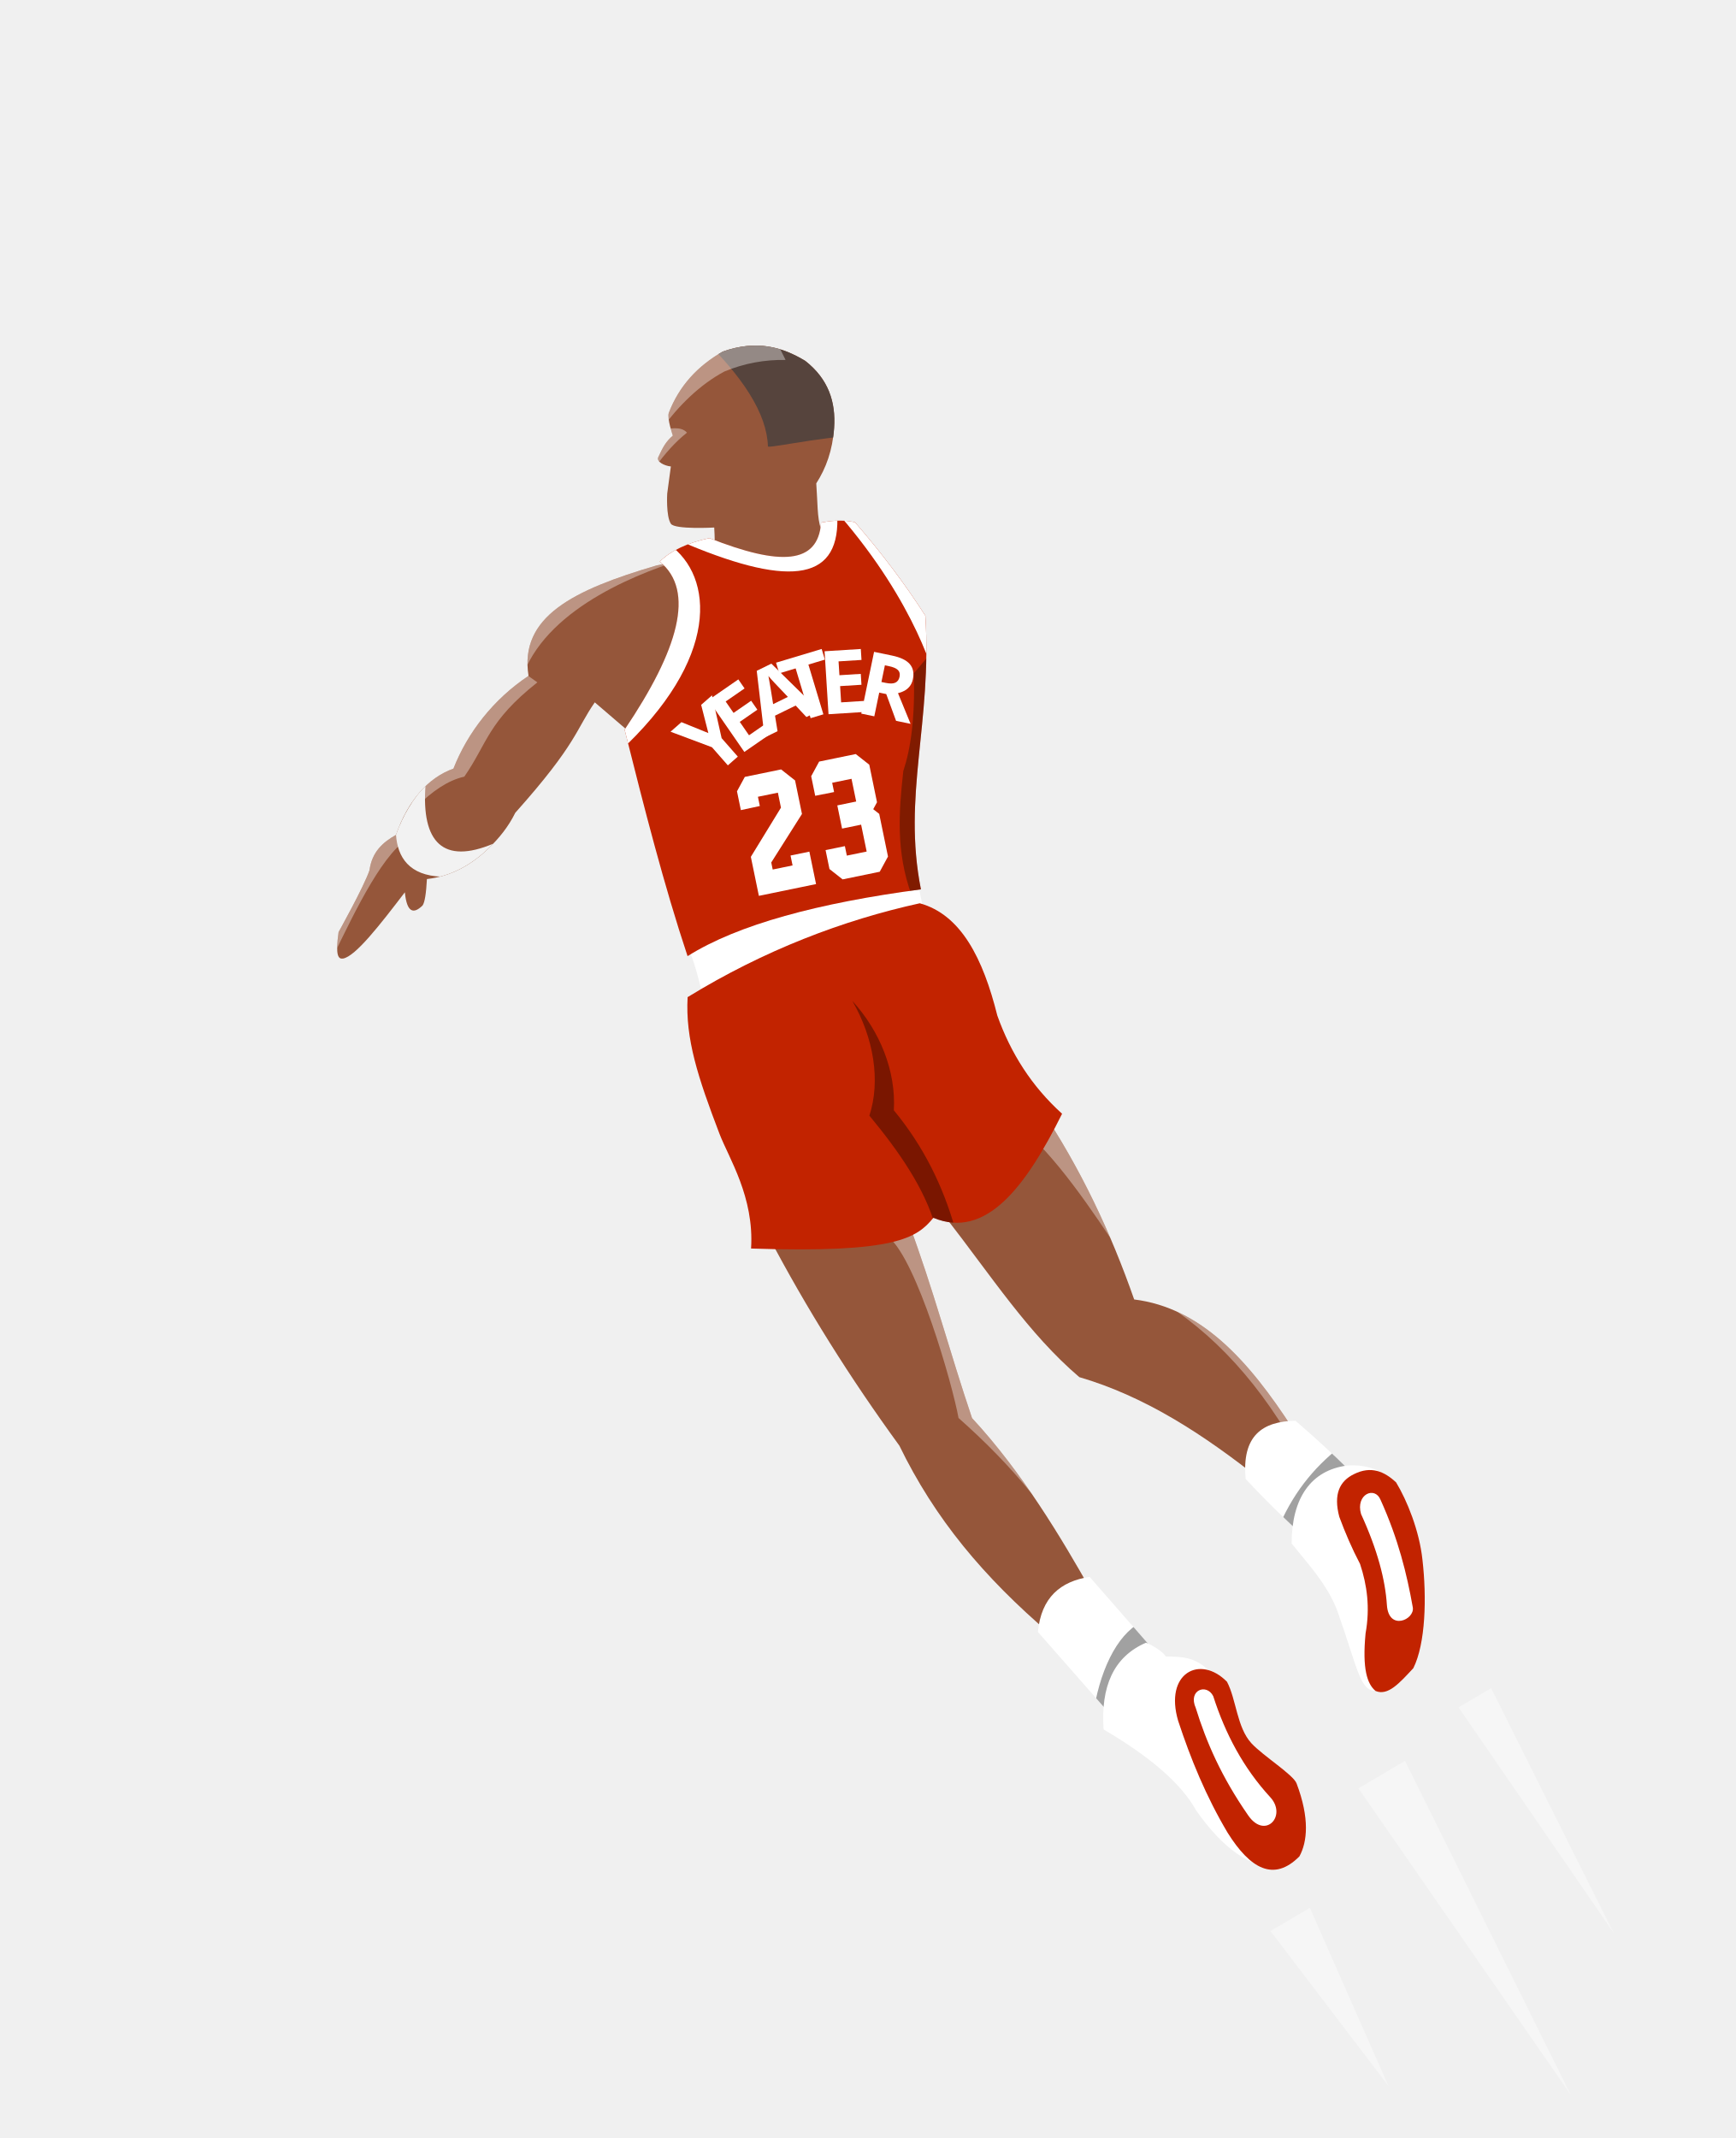
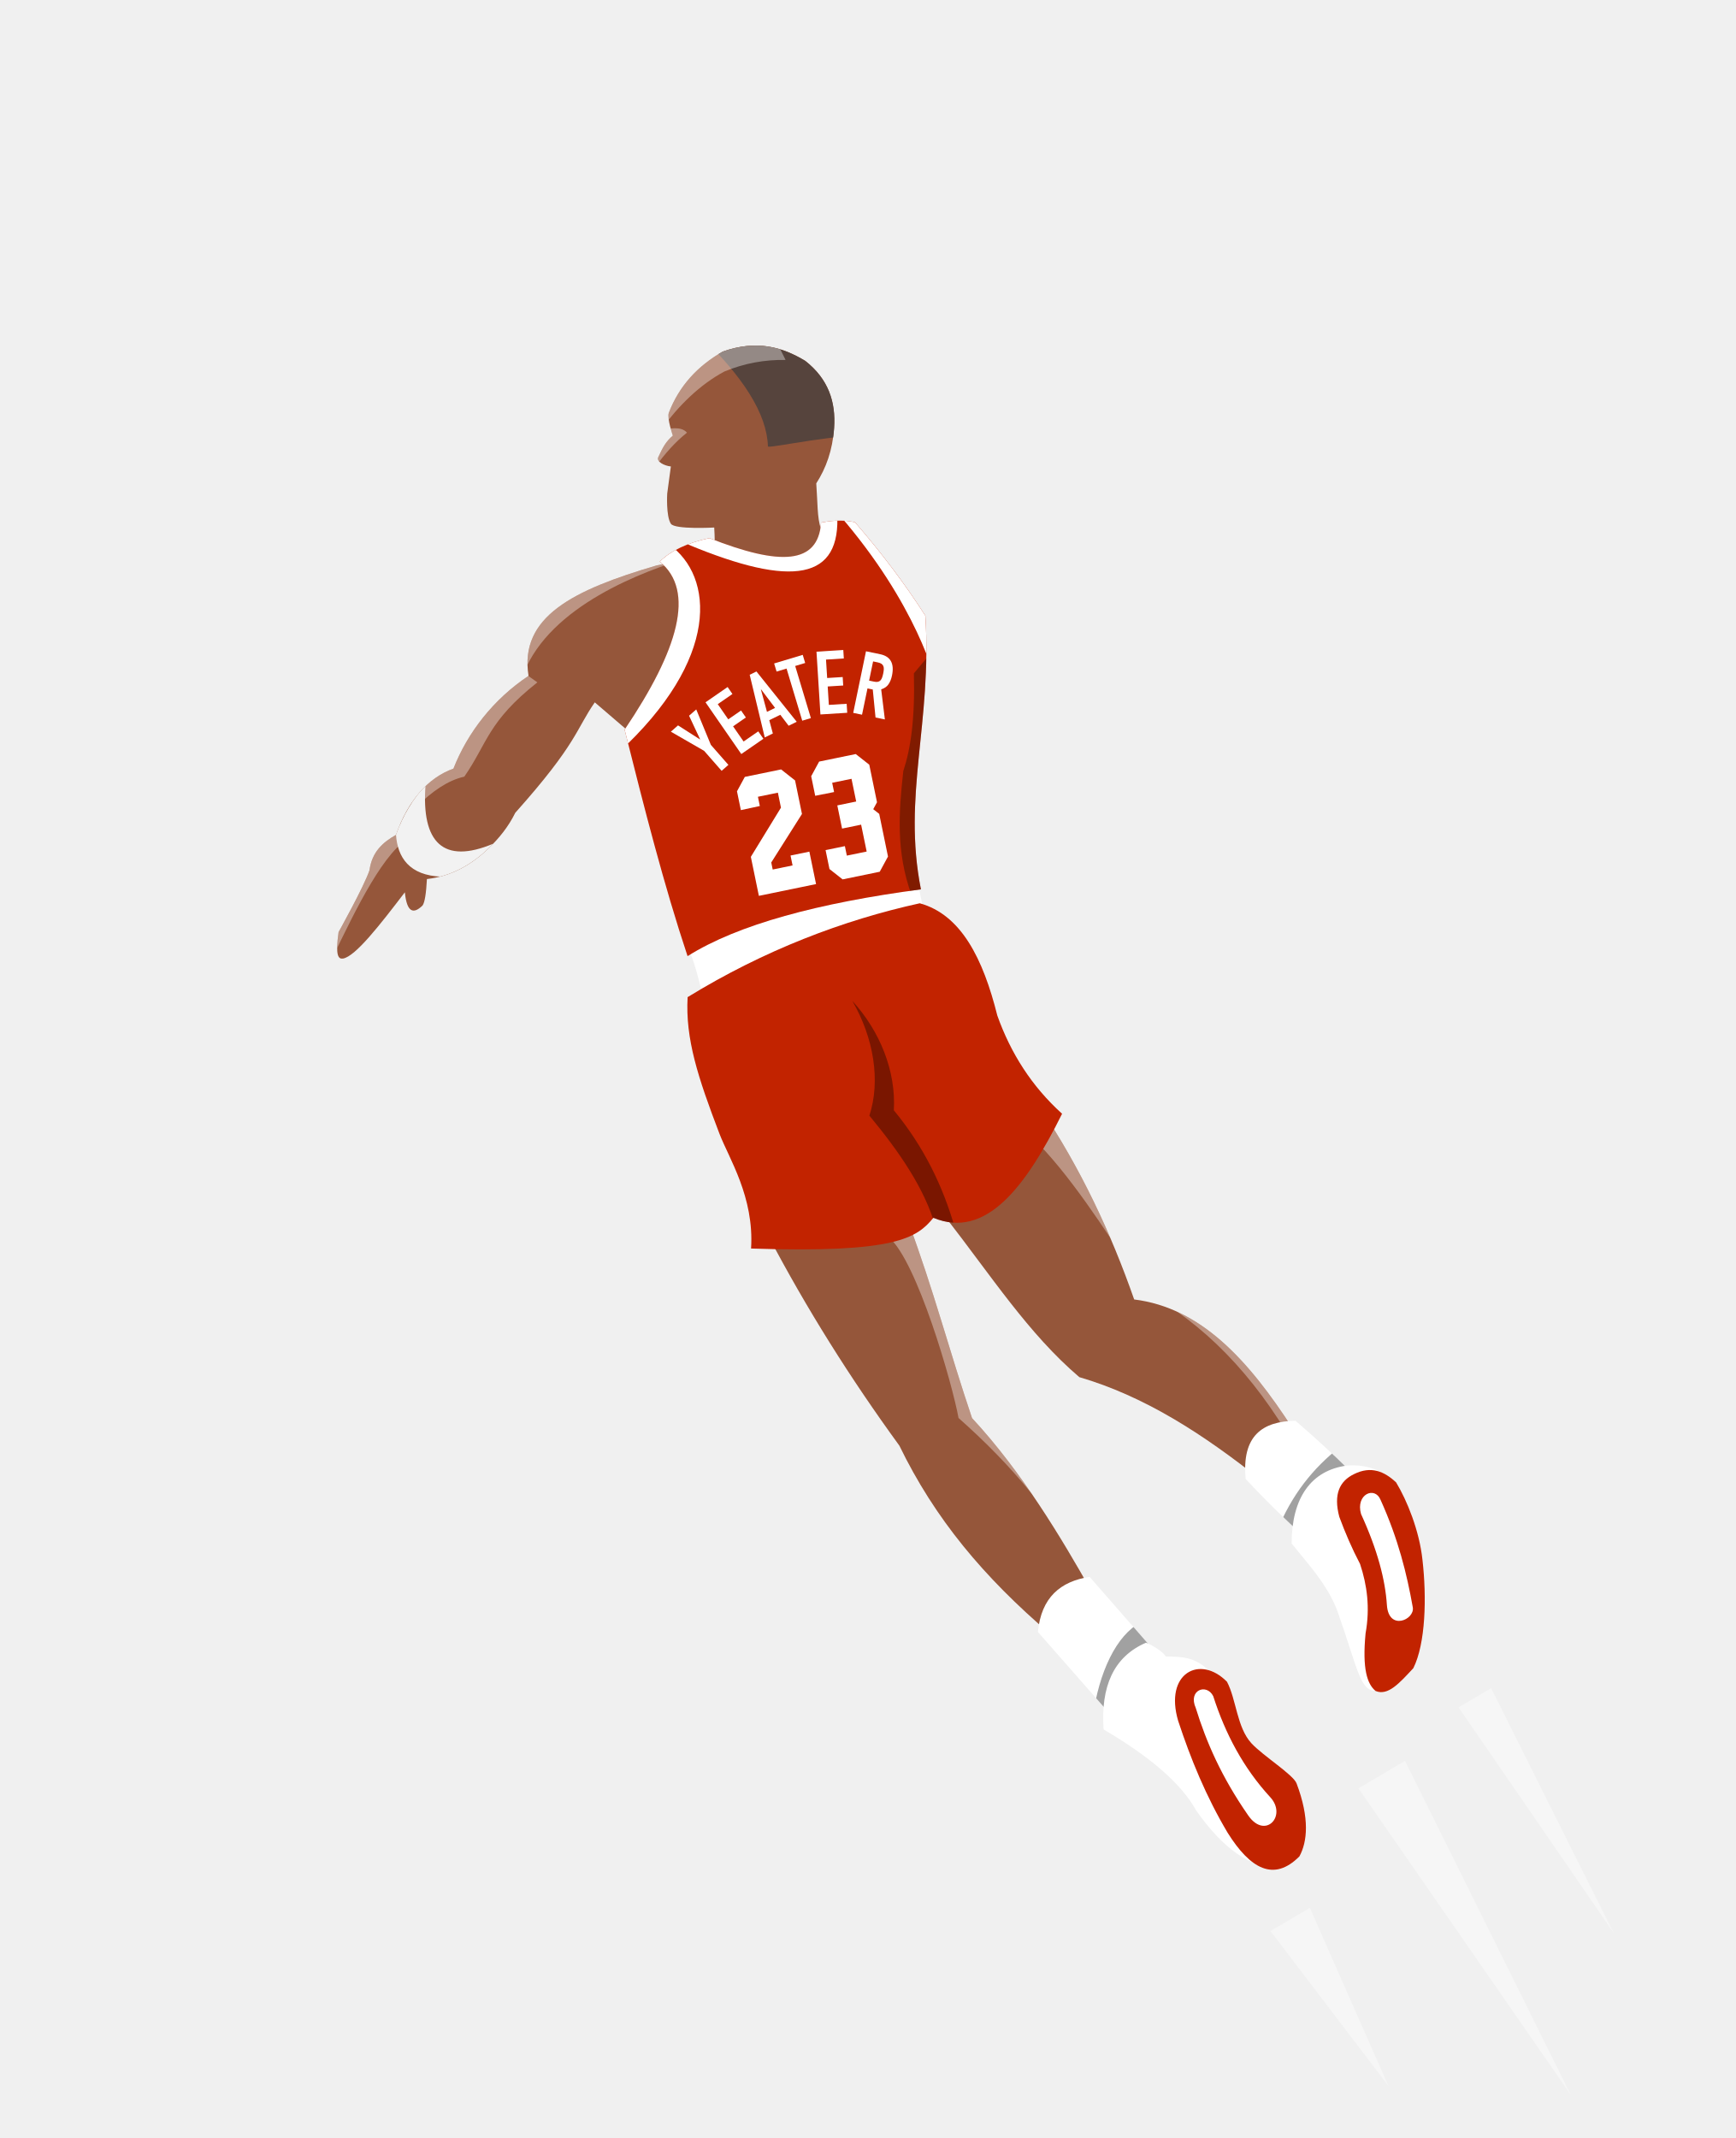
<svg xmlns="http://www.w3.org/2000/svg" width="100%" height="100%" viewBox="0 0 393 484" version="1.1" xml:space="preserve" style="fill-rule:evenodd;clip-rule:evenodd;stroke-linejoin:round;stroke-miterlimit:2;">
  <rect id="yeater_bod" x="0" y="0" width="392.684" height="483.379" style="fill:none;" />
  <g id="midbod">
    <path d="M148.652,128c-18.902,5.557 -31.113,11.608 -29,25c-7.905,5.258 -13.784,12.79 -17,21c-5.828,2.071 -10.361,7.393 -13,15c-2.955,1.66 -5.435,3.82 -6,8c-1.266,3.74 -7,14 -7,14c-0.783,5.473 -0.02,6.137 1,6c2.836,-0.488 8.382,-7.656 14,-15c0.458,4.558 1.925,5.013 4,3c0.515,-0.685 0.829,-2.821 1,-6c5.401,-0.616 9.995,-3.119 14,-7c2.324,-2.244 4.416,-4.79 6,-8c14.017,-15.691 13.749,-18.9 18,-25l7,6l8,1l18,-26l-9,-14l-10,2Z" style="fill:#95563a;" />
    <clipPath id="_clip1">
      <path d="M148.652,128c-18.902,5.557 -31.113,11.608 -29,25c-7.905,5.258 -13.784,12.79 -17,21c-5.828,2.071 -10.361,7.393 -13,15c-2.955,1.66 -5.435,3.82 -6,8c-1.266,3.74 -7,14 -7,14c-0.783,5.473 -0.02,6.137 1,6c2.836,-0.488 8.382,-7.656 14,-15c0.458,4.558 1.925,5.013 4,3c0.515,-0.685 0.829,-2.821 1,-6c5.401,-0.616 9.995,-3.119 14,-7c2.324,-2.244 4.416,-4.79 6,-8c14.017,-15.691 13.749,-18.9 18,-25l7,6l8,1l18,-26l-9,-14l-10,2Z" />
    </clipPath>
    <g clip-path="url(#_clip1)">
      <path d="M75.03,217.316c5.821,-12.143 12.027,-24.846 18.2,-28.039l-4.015,-3.804l-13.682,11.914l-0.503,19.929Z" style="fill:#fff;fill-opacity:0.37;" />
      <path d="M156.669,126c-11.431,3.325 -32.05,11.222 -38.058,26.284l-6.959,-3.876l25.602,-22.408l19.415,0Z" style="fill:#fff;fill-opacity:0.37;" />
      <path d="M121.652,154.472c-11.253,8.918 -11.268,13.737 -16.536,21.345c-3.704,0.828 -7.265,3.294 -10.74,6.746l-6.319,-4.746l30.056,-25.852l3.539,2.507Z" style="fill:#fff;fill-opacity:0.37;" />
      <path d="M89.652,189c0.344,5.02 2.95,9.234 10.388,9.461c5.992,-1.734 9.007,-4.708 11.612,-7.461c-11.278,4.741 -16.283,-0.234 -15.322,-13.183c-2.828,3.067 -5.081,6.625 -6.678,11.183Z" style="fill:#f2f2f2;" />
    </g>
    <path d="M161.714,123.704c0.127,-0.529 0.108,-2.031 -0.024,-4.283c0,0 -8.935,0.498 -9.816,-0.857c-1.128,-1.737 -0.826,-6.825 -0.826,-6.825l0.826,-6.143c-1.453,-0.144 -3.333,-1.065 -2.847,-2.106c1.001,-2.144 1.645,-3.457 3.297,-4.881c0,0 -1.346,-3.805 -0.916,-5.161c2.327,-6.028 6.474,-10.591 12.227,-13.86c7.687,-2.724 13.484,-1.028 18.665,2.11c5.256,4.11 6.935,9.32 6.532,15.17c-0.344,5.094 -1.843,9.144 -4.041,12.561c0.304,3.965 0.194,7.998 1.051,10.221l-2.829,10.676l-21.299,-6.622Z" style="fill:#95563a;" />
    <clipPath id="_clip2">
      <path d="M161.714,123.704c0.127,-0.529 0.108,-2.031 -0.024,-4.283c0,0 -8.935,0.498 -9.816,-0.857c-1.128,-1.737 -0.826,-6.825 -0.826,-6.825l0.826,-6.143c-1.453,-0.144 -3.333,-1.065 -2.847,-2.106c1.001,-2.144 1.645,-3.457 3.297,-4.881c0,0 -1.346,-3.805 -0.916,-5.161c2.327,-6.028 6.474,-10.591 12.227,-13.86c7.687,-2.724 13.484,-1.028 18.665,2.11c5.256,4.11 6.935,9.32 6.532,15.17c-0.344,5.094 -1.843,9.144 -4.041,12.561c0.304,3.965 0.194,7.998 1.051,10.221l-2.829,10.676l-21.299,-6.622Z" />
    </clipPath>
    <g clip-path="url(#_clip2)">
      <path d="M157.702,75.204c10.593,9.988 15.932,18.539 16.147,25.859c0.018,0.597 18.173,-3.468 23.109,-2.097l5.555,-9.519l-27.24,-20.024l-17.571,5.781Z" style="fill:#56443d;" />
      <path id="_-Curve-" d="M148.1,106.042c2.432,-3.38 4.905,-6.127 7.427,-8.094c-1.381,-1.596 -4.097,-0.863 -5.912,-0.642c4.106,-5.608 8.876,-10.254 14.365,-13.2c4.528,-1.88 9.154,-2.701 13.865,-2.622l-4.298,-8.632l-14.678,7.313l-14.877,17.681l4.957,2.832l-0.849,5.364Z" style="fill:#fff;fill-opacity:0.37;" />
    </g>
    <path d="M155.001,214.465c1.549,-0.952 4.171,11.527 4.171,11.527l50.145,-18.736l-1.382,-6.67l-20.696,3.067c0,0 -33.787,11.765 -32.238,10.812Z" style="fill:#fff;" />
    <path d="M149.355,127.135c2.551,-2.499 6.31,-4.265 11.249,-5.315c16.016,6.32 24.606,5.974 25.283,-3.514c3.128,-0.627 5.579,-0.544 7.668,-0.082c6.053,6.967 11.362,14.022 15.934,21.162c1.54,24.355 -5.21,40.644 -1.006,61.946c-23.141,3.089 -41.365,7.912 -52.828,15.118c-5.369,-16.123 -9.771,-33.439 -14.252,-51.278c12.201,-18.092 16.051,-31.451 7.952,-38.037Z" style="fill:#c22300;" />
    <clipPath id="_clip3">
      <path d="M149.355,127.135c2.551,-2.499 6.31,-4.265 11.249,-5.315c16.016,6.32 24.606,5.974 25.283,-3.514c3.128,-0.627 5.579,-0.544 7.668,-0.082c6.053,6.967 11.362,14.022 15.934,21.162c1.54,24.355 -5.21,40.644 -1.006,61.946c-23.141,3.089 -41.365,7.912 -52.828,15.118c-5.369,-16.123 -9.771,-33.439 -14.252,-51.278c12.201,-18.092 16.051,-31.451 7.952,-38.037Z" />
    </clipPath>
    <g clip-path="url(#_clip3)">
      <path d="M139.887,170.485c23.238,-21.315 21.764,-40.018 11.565,-47.246l-5.518,0.749l-10.671,42.002l4.624,4.495Z" style="fill:#fff;" />
      <path d="M186.5,112.663c19.306,20.69 24.759,38.89 25.497,42.389l12.475,-14.882l-31.815,-29.424l-6.157,1.917Z" style="fill:#fff;" />
      <path d="M155.714,123.239c23.714,9.866 34.806,8.09 33.798,-7.243l-1.305,-6.142l-36.316,8.003l3.823,5.382Z" style="fill:#fff;" />
-       <g transform="matrix(1,0,0,1,-77.1057,-2)">
-         <g transform="matrix(0.751869,-0.659312,0.659312,0.751869,-58.4754,201.392)">
-           <text x="238.324px" y="178.384px" style="font-family:'DINCondensed-Bold', 'DIN Condensed';font-weight:700;font-stretch:condensed;font-size:20px;fill:#fff;">Y</text>
-         </g>
-         <g transform="matrix(0.822547,-0.568697,0.568697,0.822547,-55.202,169.582)">
-           <text x="244.136px" y="173.246px" style="font-family:'DINCondensed-Bold', 'DIN Condensed';font-weight:700;font-stretch:condensed;font-size:20px;fill:#fff;">E</text>
-         </g>
-         <g transform="matrix(0.897994,-0.440007,0.440007,0.897994,-48.8218,127.325)">
-           <text x="250.2px" y="168.96px" style="font-family:'DINCondensed-Bold', 'DIN Condensed';font-weight:700;font-stretch:condensed;font-size:20px;fill:#fff;">A</text>
-         </g>
-         <g transform="matrix(0.957602,-0.288095,0.288095,0.957602,-36.8939,80.9324)">
-           <text x="256.52px" y="165.813px" style="font-family:'DINCondensed-Bold', 'DIN Condensed';font-weight:700;font-stretch:condensed;font-size:20px;fill:#fff;">T</text>
-         </g>
-         <g transform="matrix(0.998042,-0.0625501,0.0625501,0.998042,-9.73089,16.764)">
-           <text x="262.88px" y="163.799px" style="font-family:'DINCondensed-Bold', 'DIN Condensed';font-weight:700;font-stretch:condensed;font-size:20px;fill:#fff;">E</text>
-         </g>
-         <g transform="matrix(0.97916,0.20309,-0.20309,0.97916,38.7747,-51.499)">
-           <text x="270.323px" y="163.185px" style="font-family:'DINCondensed-Bold', 'DIN Condensed';font-weight:700;font-stretch:condensed;font-size:20px;fill:#fff;">R</text>
-         </g>
+       <g>
+         <path d="M159.399,169.972l-7.525,-4.334l1.624,-1.424l4.965,3.174l0.03,-0.026l-2.498,-5.337l1.624,-1.424l3.314,8.026l3.969,4.526l-1.534,1.345l-3.969,-4.526Z" style="fill:#fff;fill-rule:nonzero;" />
+         <path d="M159.721,158.987l5.002,-3.458l1.091,1.58l-3.323,2.297l2.377,3.439l2.896,-2.002l1.092,1.579l-2.896,2.002l2.378,3.438l3.323,-2.297l1.16,1.678l-5.001,3.457l-8.099,-11.713Z" style="fill:#fff;fill-rule:nonzero;" />
+         <path d="M172.297,156.059l-0.036,0.018l1.372,5.074l1.832,-0.898l-3.168,-4.194Zm-2.576,-3.303l1.526,-0.748l9.121,11.388l-1.831,0.898l-1.886,-2.484l-2.496,1.223l0.808,3.012l-1.832,0.898l-3.41,-14.187Z" style="fill:#fff;fill-rule:nonzero;" />
+         <path d="M178.067,151.352l-2.26,0.68l-0.553,-1.838l6.474,-1.948l0.553,1.839l-2.26,0.68l3.549,11.797l-1.953,0.588l-3.55,-11.798Z" style="fill:#fff;fill-rule:nonzero;" />
+         <path d="M184.842,147.527l6.068,-0.38l0.12,1.916l-4.032,0.253l0.262,4.171l3.513,-0.22l0.12,1.916l-3.513,0.221l0.261,4.171l4.032,-0.252l0.128,2.036l-6.068,0.38l-0.891,-14.212Z" style="fill:#fff;fill-rule:nonzero;" />
+         <path d="M196.755,154.078l1.136,0.236c0.352,0.073 0.643,0.082 0.872,0.028c0.229,-0.055 0.418,-0.162 0.567,-0.322c0.149,-0.16 0.271,-0.369 0.366,-0.629c0.094,-0.259 0.178,-0.565 0.251,-0.918c0.073,-0.352 0.118,-0.666 0.134,-0.942c0.017,-0.276 -0.017,-0.521 -0.102,-0.736c-0.085,-0.215 -0.229,-0.392 -0.432,-0.529c-0.203,-0.137 -0.487,-0.244 -0.853,-0.32l-1.038,-0.215l-0.901,4.347Zm-0.706,-6.641l3.212,0.666c2.35,0.487 3.242,2.095 2.676,4.824c-0.168,0.809 -0.44,1.478 -0.815,2.006c-0.375,0.528 -0.919,0.902 -1.632,1.122l0.834,6.811l-2.115,-0.438l-0.625,-6.339l-1.195,-0.248l-1.235,5.953l-1.997,-0.414l2.892,-13.943Z" style="fill:#fff;fill-rule:nonzero;" />
      </g>
      <g>
        <path d="M167.721,183.395l-0.877,-4.259l1.774,-3.263l8.21,-1.691l3.164,2.49l1.563,7.591l-6.954,10.988l0.328,1.592l4.498,-0.927l-0.462,-2.244l4.266,-0.879l1.513,7.343l-12.944,2.666l-1.819,-8.831l6.819,-11.135l-0.698,-3.393l-4.518,0.93l0.431,2.093l-4.294,0.929Z" style="fill:#fff;" />
        <path d="M184.554,180.152l-0.912,-4.428l1.802,-3.317l8.285,-1.706l3.063,2.411l1.751,8.501l-0.853,1.571l1.353,1.065l1.988,9.655l-1.87,3.441l-8.402,1.731l-2.977,-2.343l-0.883,-4.285l4.371,-0.9l0.443,2.147l4.489,-0.924l-1.254,-6.085l-4.313,0.888l-1.08,-5.246l4.275,-0.881l-1.059,-5.141l-4.377,0.901l0.431,2.094l-4.271,0.851Z" style="fill:#fff;" />
      </g>
      <path d="M211.929,146.416l-5.039,6.014c0.276,10.383 -0.741,17.138 -2.393,22.112c-0.995,9.073 -1.738,18.192 1.879,28.112l5.471,-0.653l4.407,-54.062" style="fill:#110f00;fill-opacity:0.37;" />
    </g>
  </g>
  <g id="lowbod">
    <path d="M285.928,335.416c-13.823,-11.032 -26.998,-19.39 -41.581,-23.659c-11.53,-9.827 -19.82,-22.769 -30.638,-36.661l21.634,-24.533c9.374,14.035 16.138,28.516 21.42,43.607c15.052,1.883 25.809,13.575 36.028,29.436l-6.863,11.81Z" style="fill:#95563a;" />
    <clipPath id="_clip4">
      <path d="M285.928,335.416c-13.823,-11.032 -26.998,-19.39 -41.581,-23.659c-11.53,-9.827 -19.82,-22.769 -30.638,-36.661l21.634,-24.533c9.374,14.035 16.138,28.516 21.42,43.607c15.052,1.883 25.809,13.575 36.028,29.436l-6.863,11.81Z" />
    </clipPath>
    <g clip-path="url(#_clip4)">
      <path d="M258.867,292.216c13.697,7.342 24.951,19.048 33.983,34.726l4.416,-4.371l-26.332,-32.357l-26.189,-39.848l-11.049,7.19c8.172,7.807 16.908,21.494 22.652,30.276l2.519,4.384Z" style="fill:#fff;fill-opacity:0.37;" />
    </g>
    <path d="M173.962,279.831c8.578,16.324 18.492,32.121 29.642,47.431c8.047,16.571 19.067,29.739 34.197,42.678l9.531,-9.299c-7.173,-12.72 -15.97,-27.412 -27.278,-39.618c-5.223,-15.472 -8.649,-28.878 -14.46,-44.501l-31.632,3.309Z" style="fill:#95563a;" />
    <clipPath id="_clip5">
      <path d="M173.962,279.831c8.578,16.324 18.492,32.121 29.642,47.431c8.047,16.571 19.067,29.739 34.197,42.678l9.531,-9.299c-7.173,-12.72 -15.97,-27.412 -27.278,-39.618c-5.223,-15.472 -8.649,-28.878 -14.46,-44.501l-31.632,3.309Z" />
    </clipPath>
    <g clip-path="url(#_clip5)">
      <path d="M217.001,321.001c11.66,10.353 22.131,22.139 29.688,37.945l4.311,-2.732l-21.772,-35.585l-20.63,-42.99l-7.38,2.446c6.444,5.469 14.396,33.298 15.783,40.916Z" style="fill:#fff;fill-opacity:0.37;" />
    </g>
    <path d="M155.669,225.731c-0.536,9.426 2.325,18.147 7.211,30.934c2.097,5.49 7.902,14.307 7.15,25.976c32.851,1.095 37.536,-2.409 41.278,-6.954c11.891,4.935 20.908,-6.991 29.134,-23.556c-6.885,-6.218 -11.631,-13.715 -14.664,-22.236c-3.219,-12.866 -8.182,-22.82 -17.553,-25.412c-17.316,3.804 -35.243,10.617 -52.556,21.248Z" style="fill:#c22300;" />
    <clipPath id="_clip6">
      <path d="M155.669,225.731c-0.536,9.426 2.325,18.147 7.211,30.934c2.097,5.49 7.902,14.307 7.15,25.976c32.851,1.095 37.536,-2.409 41.278,-6.954c11.891,4.935 20.908,-6.991 29.134,-23.556c-6.885,-6.218 -11.631,-13.715 -14.664,-22.236c-3.219,-12.866 -8.182,-22.82 -17.553,-25.412c-17.316,3.804 -35.243,10.617 -52.556,21.248Z" />
    </clipPath>
    <g clip-path="url(#_clip6)">
      <path d="M211.766,277.603c-2.483,-8.604 -8.19,-16.878 -14.95,-25.045c2.574,-7.878 0.992,-17.596 -3.857,-25.969c6.233,6.805 9.916,15.898 9.394,24.754c6.838,8.304 11.095,17.181 13.788,26.513l-4.375,-0.253Z" style="fill-opacity:0.37;" />
    </g>
    <path d="M234.965,369.434l16.214,18.456l10.037,-14.285l-14.538,-16.636c-6.589,1.016 -10.951,4.636 -11.713,12.465Z" style="fill:#fff;" />
    <clipPath id="_clip7">
      <path d="M234.965,369.434l16.214,18.456l10.037,-14.285l-14.538,-16.636c-6.589,1.016 -10.951,4.636 -11.713,12.465Z" />
    </clipPath>
    <g clip-path="url(#_clip7)">
      <path d="M247.396,388.716c1.377,-10.123 5.309,-18.536 10.849,-21.441l7.838,5.767l-13.382,24.225l-5.305,-8.551Z" style="fill-opacity:0.37;" />
    </g>
    <g>
      <path d="M249.838,391.509c10.566,6.192 17.62,12.296 20.929,18.303c6.277,8.94 12.225,12.766 17.933,12.851l-14.964,-44.424c-2.974,-2.837 -5.413,-3.257 -9.788,-3.227c-0.677,-1.121 -3.109,-2.613 -4.506,-3.138c-7.387,3.185 -10.271,9.984 -9.604,19.635Z" style="fill:#fff;" />
      <path d="M277.775,380.719c-6.16,-6.255 -14.239,-1.918 -11.054,8.847c2.836,8.619 6.31,17.109 11.187,25.312c5.101,8.162 10.458,11.218 16.26,5.369c1.801,-3.305 2.35,-8.597 -0.633,-16.498c-0.676,-1.944 -7.632,-6.283 -10.23,-9.109c-3.304,-3.595 -3.416,-9.928 -5.53,-13.921Z" style="fill:#c22300;" />
      <clipPath id="_clip8">
        <path d="M277.775,380.719c-6.16,-6.255 -14.239,-1.918 -11.054,8.847c2.836,8.619 6.31,17.109 11.187,25.312c5.101,8.162 10.458,11.218 16.26,5.369c1.801,-3.305 2.35,-8.597 -0.633,-16.498c-0.676,-1.944 -7.632,-6.283 -10.23,-9.109c-3.304,-3.595 -3.416,-9.928 -5.53,-13.921Z" />
      </clipPath>
      <g clip-path="url(#_clip8)">
        <path d="M274.663,383.986c-1.466,-2.971 -5.78,-1.437 -3.957,2.666c2.347,7.609 5.779,15.555 11.877,24.33c3.853,5.543 8.856,0.076 4.984,-4.135c-6.055,-6.584 -10.167,-14.316 -12.904,-22.861Z" style="fill:#fff;" />
      </g>
    </g>
    <path d="M293.282,321.63c-7.426,0.122 -12.204,3.327 -11.278,13.176c5.392,5.79 9.587,9.715 13.681,13.482l9.952,-15.292c-3.965,-3.917 -8.093,-7.698 -12.355,-11.366Z" style="fill:#fff;" />
    <clipPath id="_clip9">
      <path d="M293.282,321.63c-7.426,0.122 -12.204,3.327 -11.278,13.176c5.392,5.79 9.587,9.715 13.681,13.482l9.952,-15.292c-3.965,-3.917 -8.093,-7.698 -12.355,-11.366Z" />
    </clipPath>
    <g clip-path="url(#_clip9)">
      <path d="M289.062,346.714c3.344,-8.395 8.292,-14.423 14.185,-19.054l6.299,6.218l-16.168,19.707l-4.316,-6.871Z" style="fill-opacity:0.37;" />
    </g>
    <g>
      <path d="M292.405,349.403c0.022,-10.326 4.423,-16.577 12.572,-17.635c2.535,-0.2 4.786,0.221 6.843,1.068l1.522,21.876l-1.897,28.001c-3.491,0.264 -4.096,-4.97 -8.546,-17.648c-2.216,-6.312 -7.212,-11.483 -10.494,-15.662Z" style="fill:#fff;" />
      <path d="M306.531,333.709c-3.249,1.574 -4.695,4.537 -3.332,9.664c1.324,3.59 2.852,7.153 4.699,10.674c1.589,4.771 2.295,9.892 1.252,15.708c-0.78,8.073 0.365,11.477 2.266,13.05c2.802,1.15 5.336,-1.713 8.545,-5.167c2.787,-5.582 3.045,-16.047 2.064,-24.547c-0.709,-6.614 -3.514,-13.462 -5.966,-17.507c-2.689,-2.515 -5.699,-3.783 -9.528,-1.875Z" style="fill:#c22300;" />
      <clipPath id="_clip10">
        <path d="M306.531,333.709c-3.249,1.574 -4.695,4.537 -3.332,9.664c1.324,3.59 2.852,7.153 4.699,10.674c1.589,4.771 2.295,9.892 1.252,15.708c-0.78,8.073 0.365,11.477 2.266,13.05c2.802,1.15 5.336,-1.713 8.545,-5.167c2.787,-5.582 3.045,-16.047 2.064,-24.547c-0.709,-6.614 -3.514,-13.462 -5.966,-17.507c-2.689,-2.515 -5.699,-3.783 -9.528,-1.875Z" />
      </clipPath>
      <g clip-path="url(#_clip10)">
        <path d="M312.551,339.557c-1.295,-3.221 -5.715,-1.272 -4.428,3.183c3.752,8.205 5.481,14.905 5.852,20.595c0.391,5.986 6.356,3.323 5.861,0.533c-1.346,-7.583 -3.278,-15.448 -7.285,-24.311Z" style="fill:#fff;" />
      </g>
    </g>
  </g>
  <path d="M355.62,474.268l-48.101,-69.422l10.563,-6.235l37.538,75.657Z" style="fill:#fff;fill-opacity:0.37;" />
  <path d="M314.349,472.259l-26.747,-35.109l8.934,-5.273l17.813,40.382Z" style="fill:#fff;fill-opacity:0.37;" />
  <path d="M365.336,437.621l-35.151,-51.111l7.387,-4.36l27.764,55.471Z" style="fill:#fff;fill-opacity:0.37;" />
</svg>
